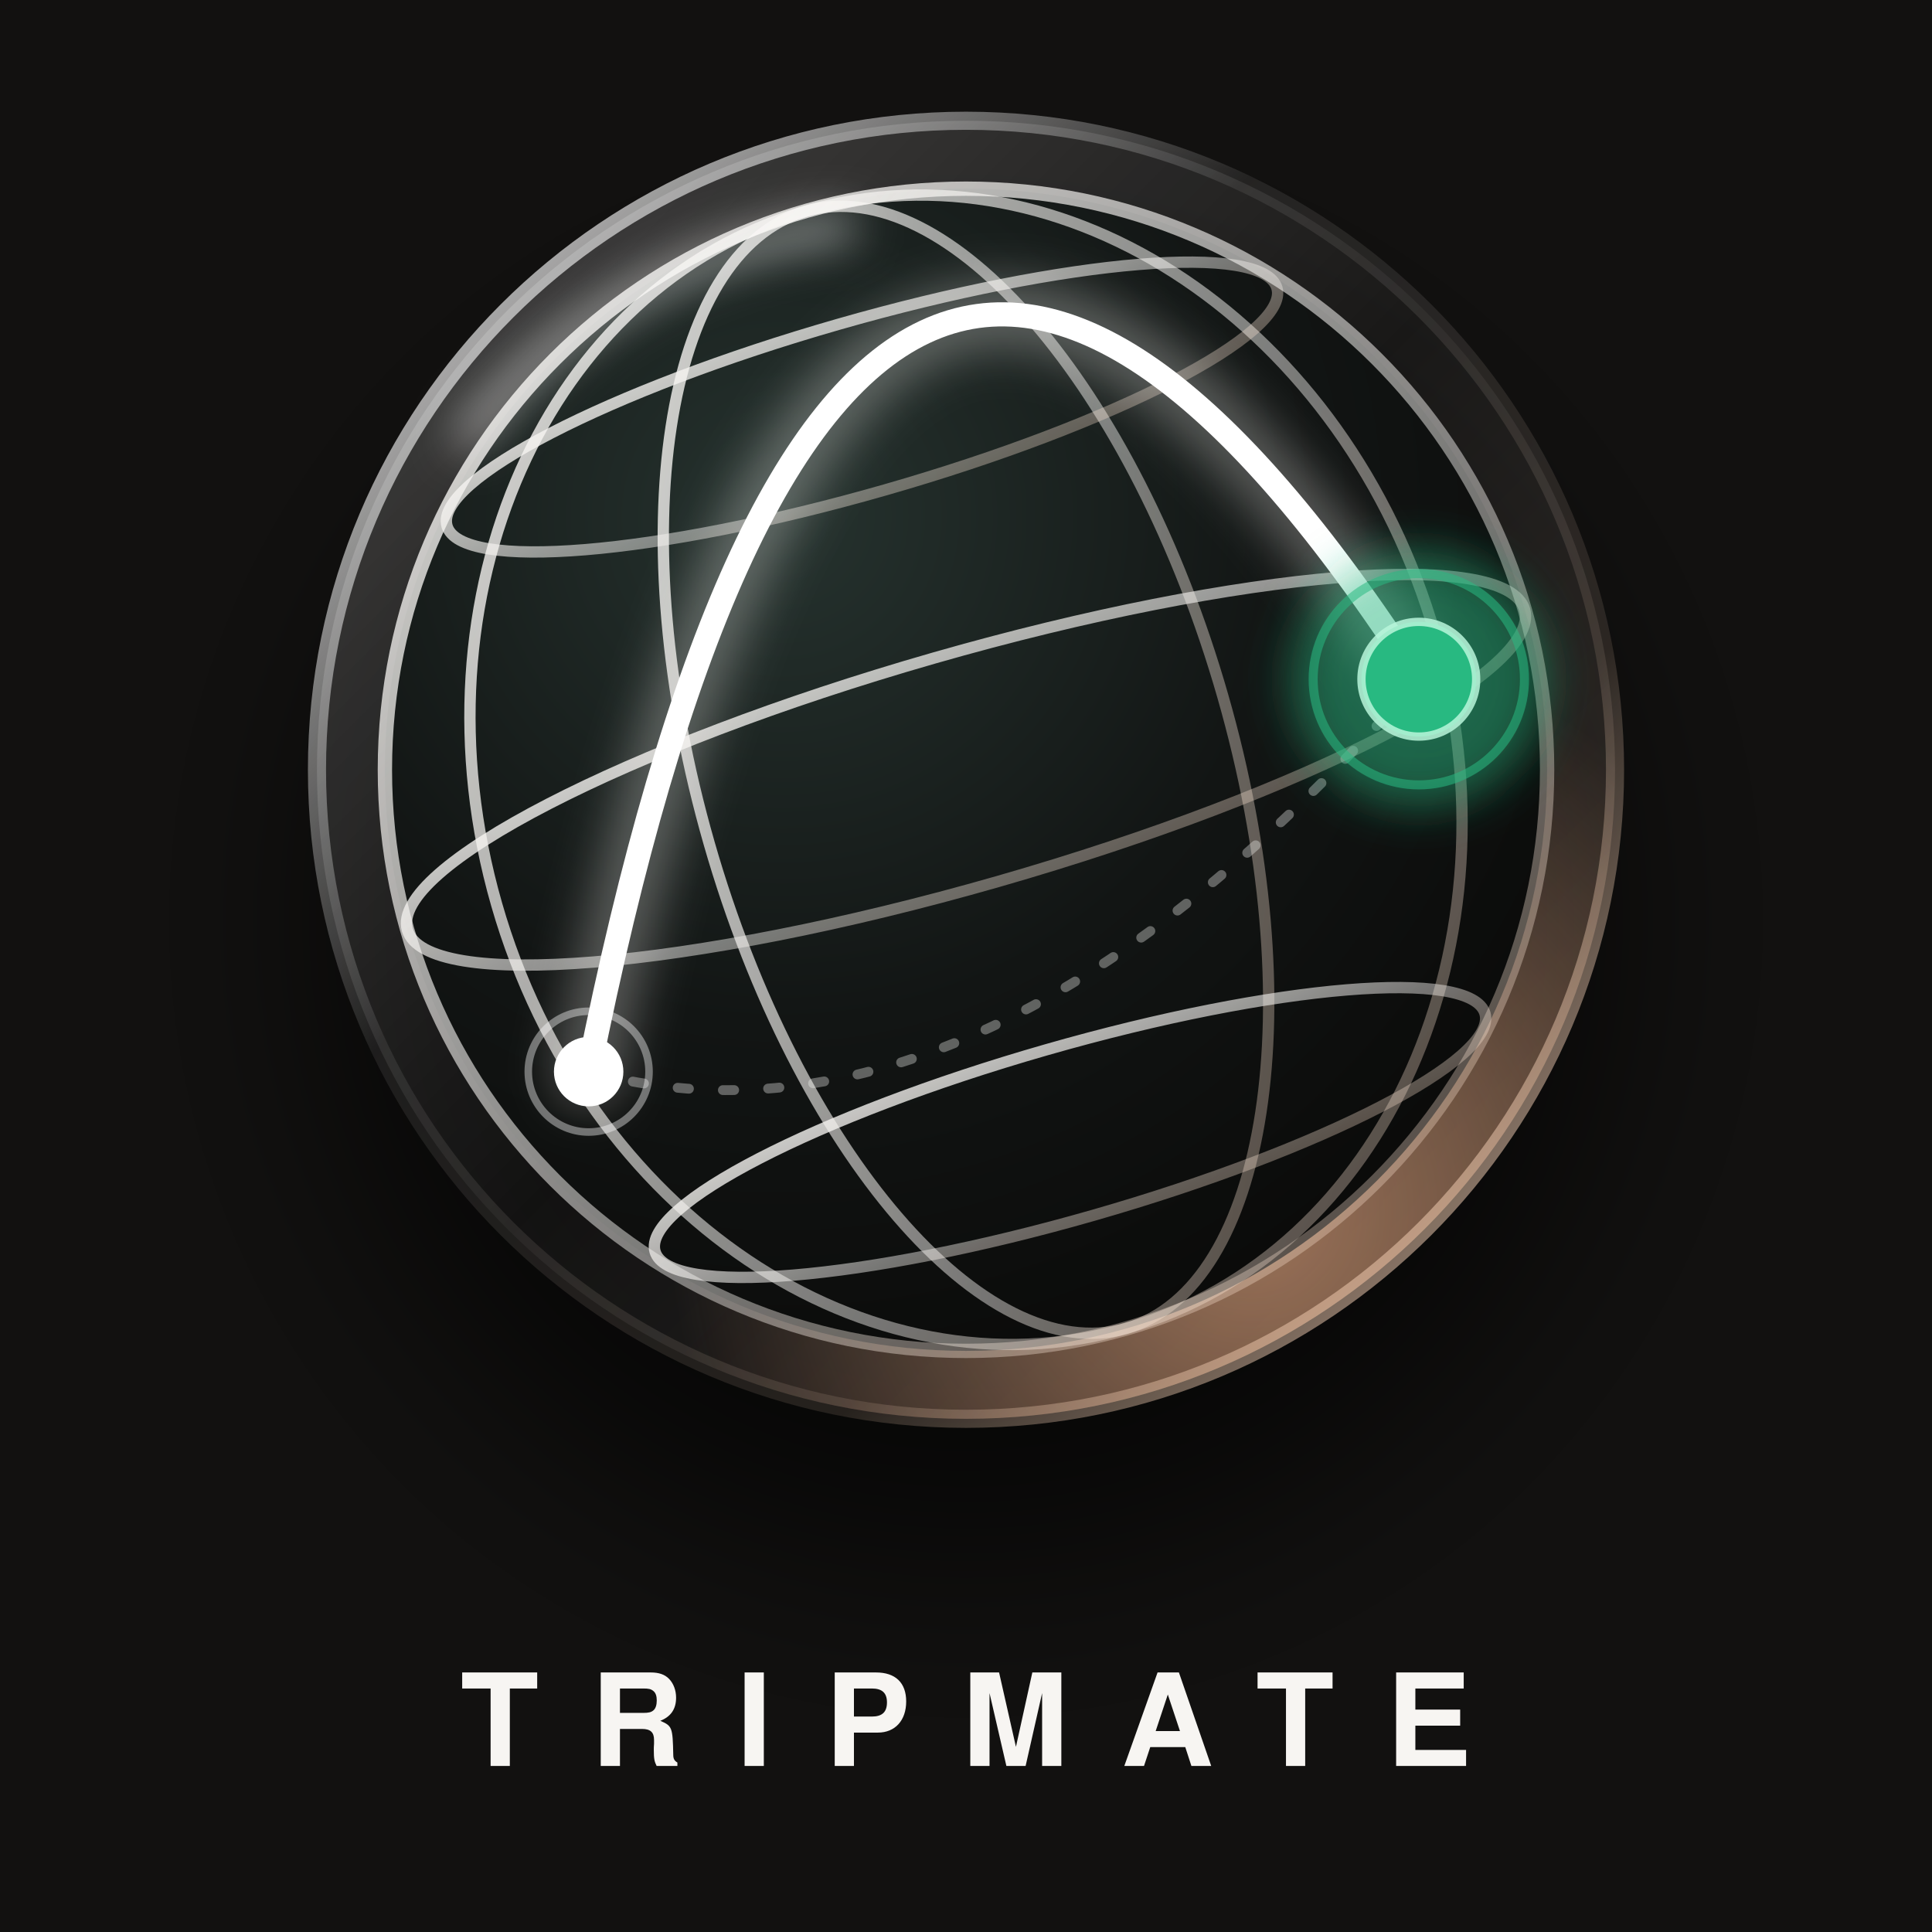
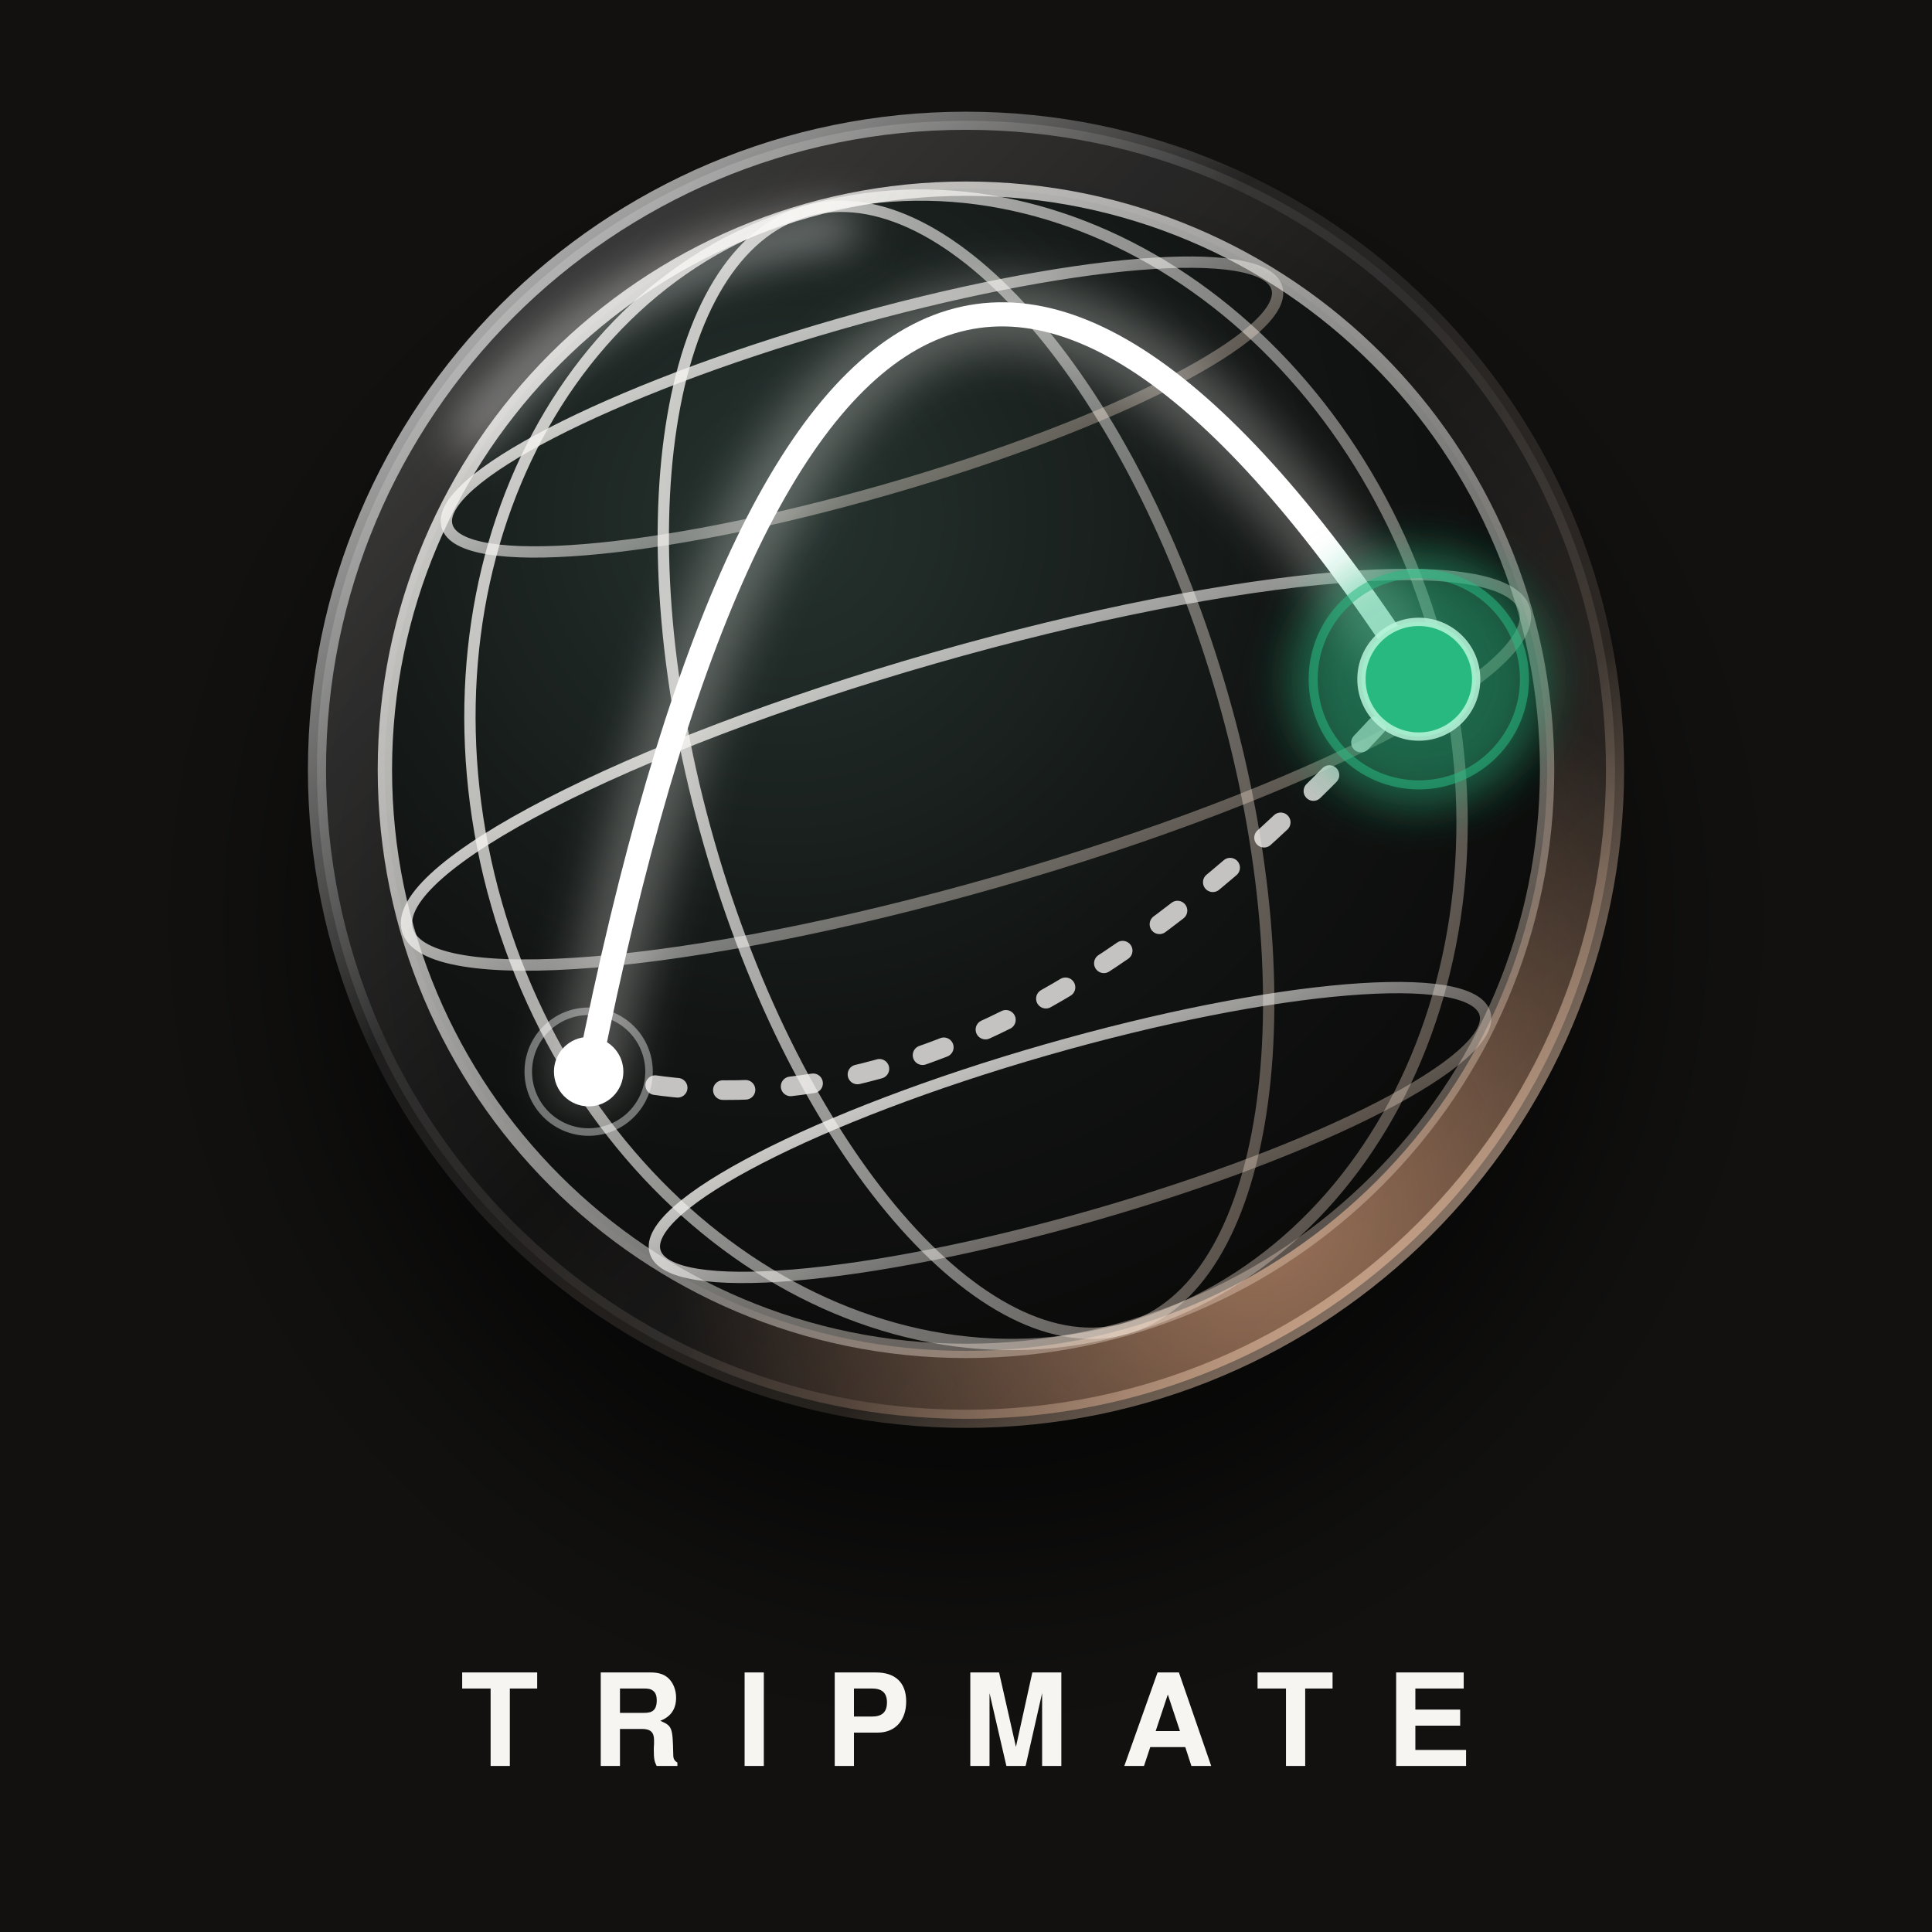
<svg xmlns="http://www.w3.org/2000/svg" viewBox="0 0 256 256">
  <defs>
    <style>@font-face{font-family:Sw;src:url(file:///Users/zaidshaikh/GitHub/tripmate/.worktrees/react-native-app/public/fonts/switzer-variable.woff2);font-weight:100 900}</style>
  </defs>
  <defs>
    <clipPath id="t">
      <rect width="256" height="256" rx="56" />
    </clipPath>
    <clipPath id="lc">
      <circle cx="128" cy="124" r="86" />
    </clipPath>
    <radialGradient id="bg" cx="50%" cy="28%" r="85%">
      <stop offset="0" stop-color="#1f1c19" />
      <stop offset="1" stop-color="#0a0908" />
    </radialGradient>
    <radialGradient id="orb" cx="74%" cy="80%" r="55%">
      <stop offset="0" stop-color="#ff9254" stop-opacity=".95" />
      <stop offset=".45" stop-color="#c4553a" stop-opacity=".5" />
      <stop offset="1" stop-color="#c4553a" stop-opacity="0" />
    </radialGradient>
    <radialGradient id="teal" cx="20%" cy="18%" r="40%">
      <stop offset="0" stop-color="#4e8c99" stop-opacity=".35" />
      <stop offset="1" stop-color="#4e8c99" stop-opacity="0" />
    </radialGradient>
    <linearGradient id="gl" x1="0" y1="0" x2="1" y2="1">
      <stop offset="0" stop-color="#fff" stop-opacity=".22" />
      <stop offset=".5" stop-color="#fff" stop-opacity=".04" />
      <stop offset="1" stop-color="#ffb98c" stop-opacity=".18" />
    </linearGradient>
    <linearGradient id="rm" x1="0" y1="0" x2="1" y2="1">
      <stop offset="0" stop-color="#fff" stop-opacity=".95" />
      <stop offset=".38" stop-color="#fff" stop-opacity=".08" />
      <stop offset=".7" stop-color="#ffd9bd" stop-opacity=".12" />
      <stop offset="1" stop-color="#ffd9bd" stop-opacity=".85" />
    </linearGradient>
    <linearGradient id="ln" x1="0" y1="0" x2="1" y2="1">
      <stop offset="0" stop-color="#f7f5f2" stop-opacity=".9" />
      <stop offset=".6" stop-color="#f7f5f2" stop-opacity=".45" />
      <stop offset="1" stop-color="#ffd9bd" stop-opacity=".26" />
    </linearGradient>
    <radialGradient id="gb" cx="34%" cy="28%" r="80%">
      <stop offset="0" stop-color="#26332f" />
      <stop offset=".55" stop-color="#121514" />
      <stop offset="1" stop-color="#0a0a09" />
    </radialGradient>
    <radialGradient id="cau" cx="72%" cy="84%" r="45%">
      <stop offset="0" stop-color="#ffb98c" stop-opacity=".55" />
      <stop offset="1" stop-color="#ffb98c" stop-opacity="0" />
    </radialGradient>
    <filter id="bl" x="-60%" y="-60%" width="220%" height="220%">
      <feGaussianBlur stdDeviation="3" />
    </filter>
    <filter id="sh" x="-30%" y="-30%" width="160%" height="170%">
      <feGaussianBlur stdDeviation="13" />
    </filter>
  </defs>
  <rect width="256" height="256" fill="#121110" />
  <g transform="translate(0 -22)">
    <circle cx="128" cy="144" r="86" fill="#000" opacity=".6" filter="url(#sh)" />
    <circle cx="128" cy="124" r="86" fill="url(#gl)" />
    <g clip-path="url(#lc)">
      <circle cx="128" cy="124" r="86" fill="url(#cau)" />
    </g>
    <circle cx="128" cy="124" r="77" fill="url(#gb)" />
    <g transform="rotate(-16 128 124)" fill="none" stroke="url(#ln)" stroke-width="1.5">
      <ellipse cx="128" cy="124" rx="35.4" ry="77" />
      <ellipse cx="128" cy="124" rx="64.7" ry="77" />
      <ellipse cx="128" cy="174.0" rx="57.2" ry="11.4" />
      <ellipse cx="128" cy="124.0" rx="77.0" ry="15.4" />
      <ellipse cx="128" cy="74.0" rx="57.2" ry="11.4" />
    </g>
    <circle cx="128" cy="124" r="77" fill="none" stroke="url(#ln)" stroke-width="1.9" />
-     <path d="M78 164Q130 178 188 112" fill="none" stroke="#f7f5f2" stroke-opacity=".35" stroke-width="1.3" stroke-dasharray="1.5 4.5" stroke-linecap="round" />
+     <path d="M78 164Q130 178 188 112" fill="none" stroke="#f7f5f2" stroke-opacity=".78" stroke-width="2.6" stroke-dasharray="3 6" stroke-linecap="round" />
    <path d="M78 164Q112 -6 188 112" fill="none" stroke="#f7f5f2" stroke-opacity=".3" stroke-width="9" filter="url(#bl)" stroke-linecap="round" />
    <path d="M78 164Q112 -6 188 112" fill="none" stroke="#fff" stroke-width="3.2" stroke-linecap="round" />
    <circle cx="78" cy="164" r="4.6" fill="#fff" />
    <circle cx="78" cy="164" r="8" fill="none" stroke="#fff" stroke-opacity=".4" stroke-width="1" />
    <circle cx="188" cy="112" r="17" fill="#28b981" fill-opacity=".5" filter="url(#bl)" />
    <circle cx="188" cy="112" r="14" fill="none" stroke="#28b981" stroke-opacity=".55" stroke-width="1.2" />
    <circle cx="188" cy="112" r="7.6" fill="#28b981" />
    <circle cx="188" cy="112" r="7.6" fill="none" stroke="#b8f5da" stroke-opacity=".85" stroke-width="1.1" />
    <circle cx="128" cy="124" r="86" fill="none" stroke="url(#rm)" stroke-width="2.4" />
    <path d="M62 80A74 74 0 0 1 112 52" fill="none" stroke="#fff" stroke-opacity=".7" stroke-width="3" stroke-linecap="round" filter="url(#bl)" />
  </g>
  <text x="128" y="234" text-anchor="middle" font-family="Sw, Helvetica, sans-serif" font-weight="600" font-size="17" letter-spacing="7" fill="#f7f5f2">TRIPMATE</text>
</svg>
